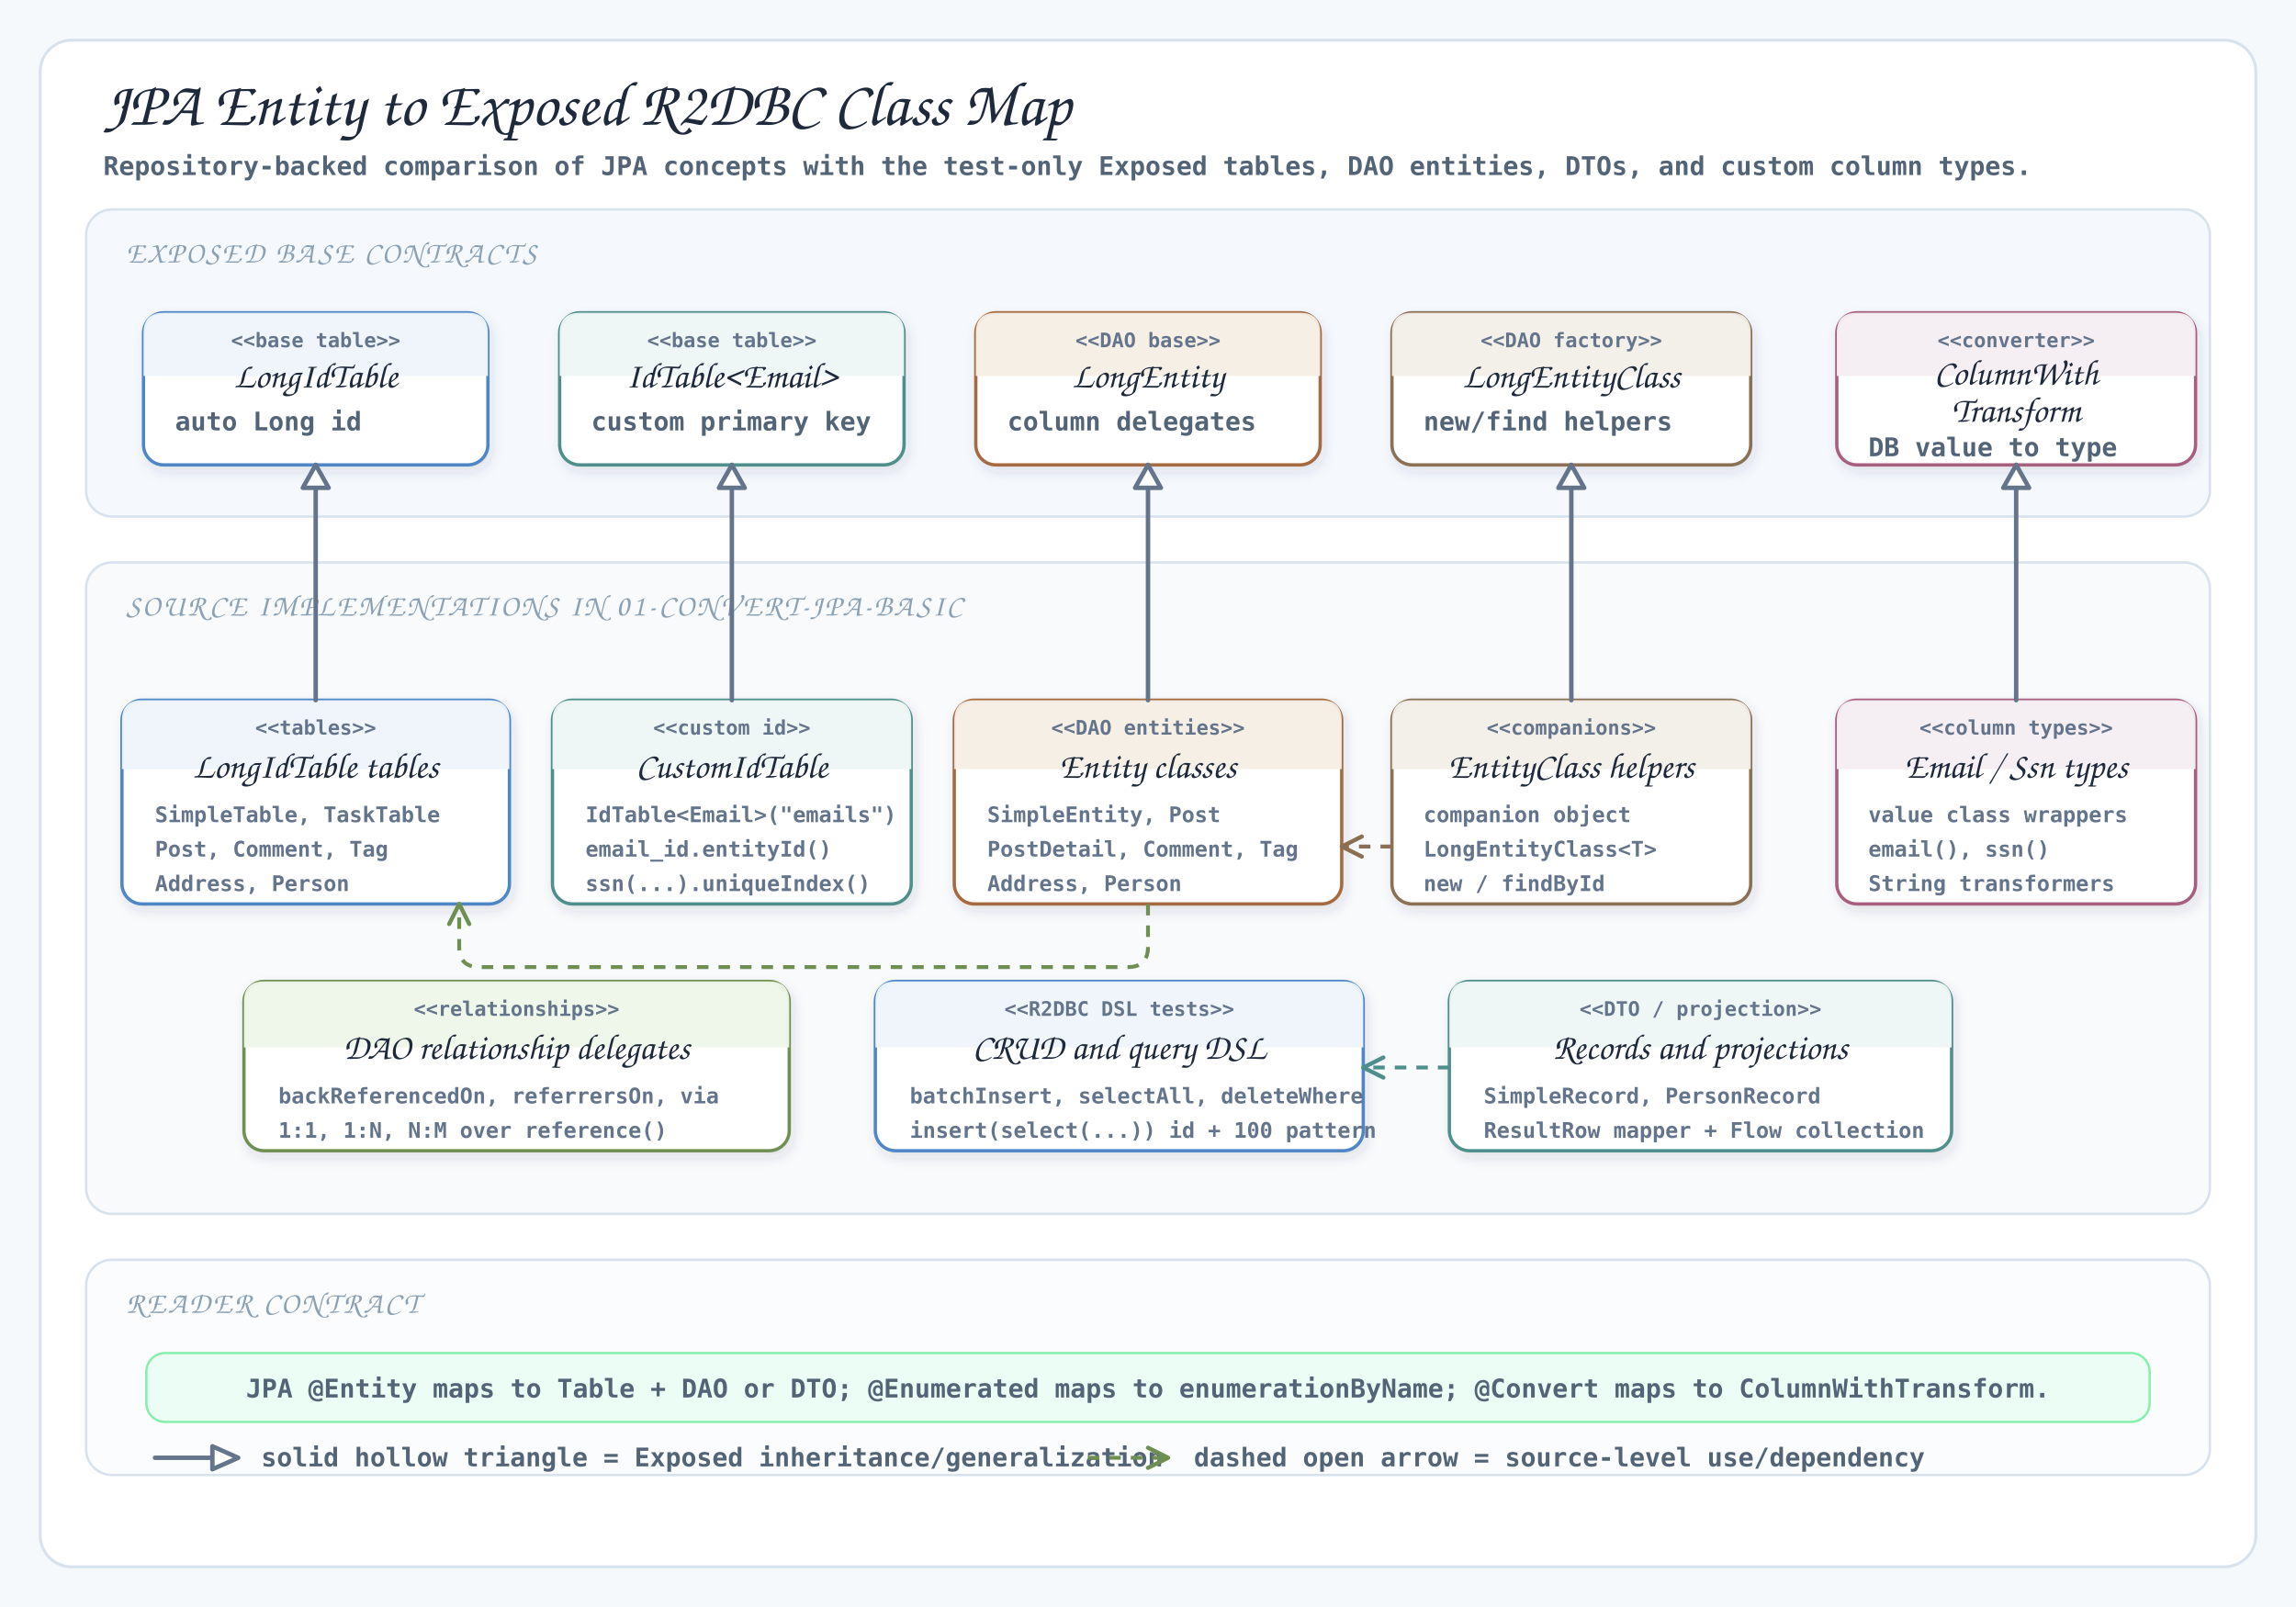
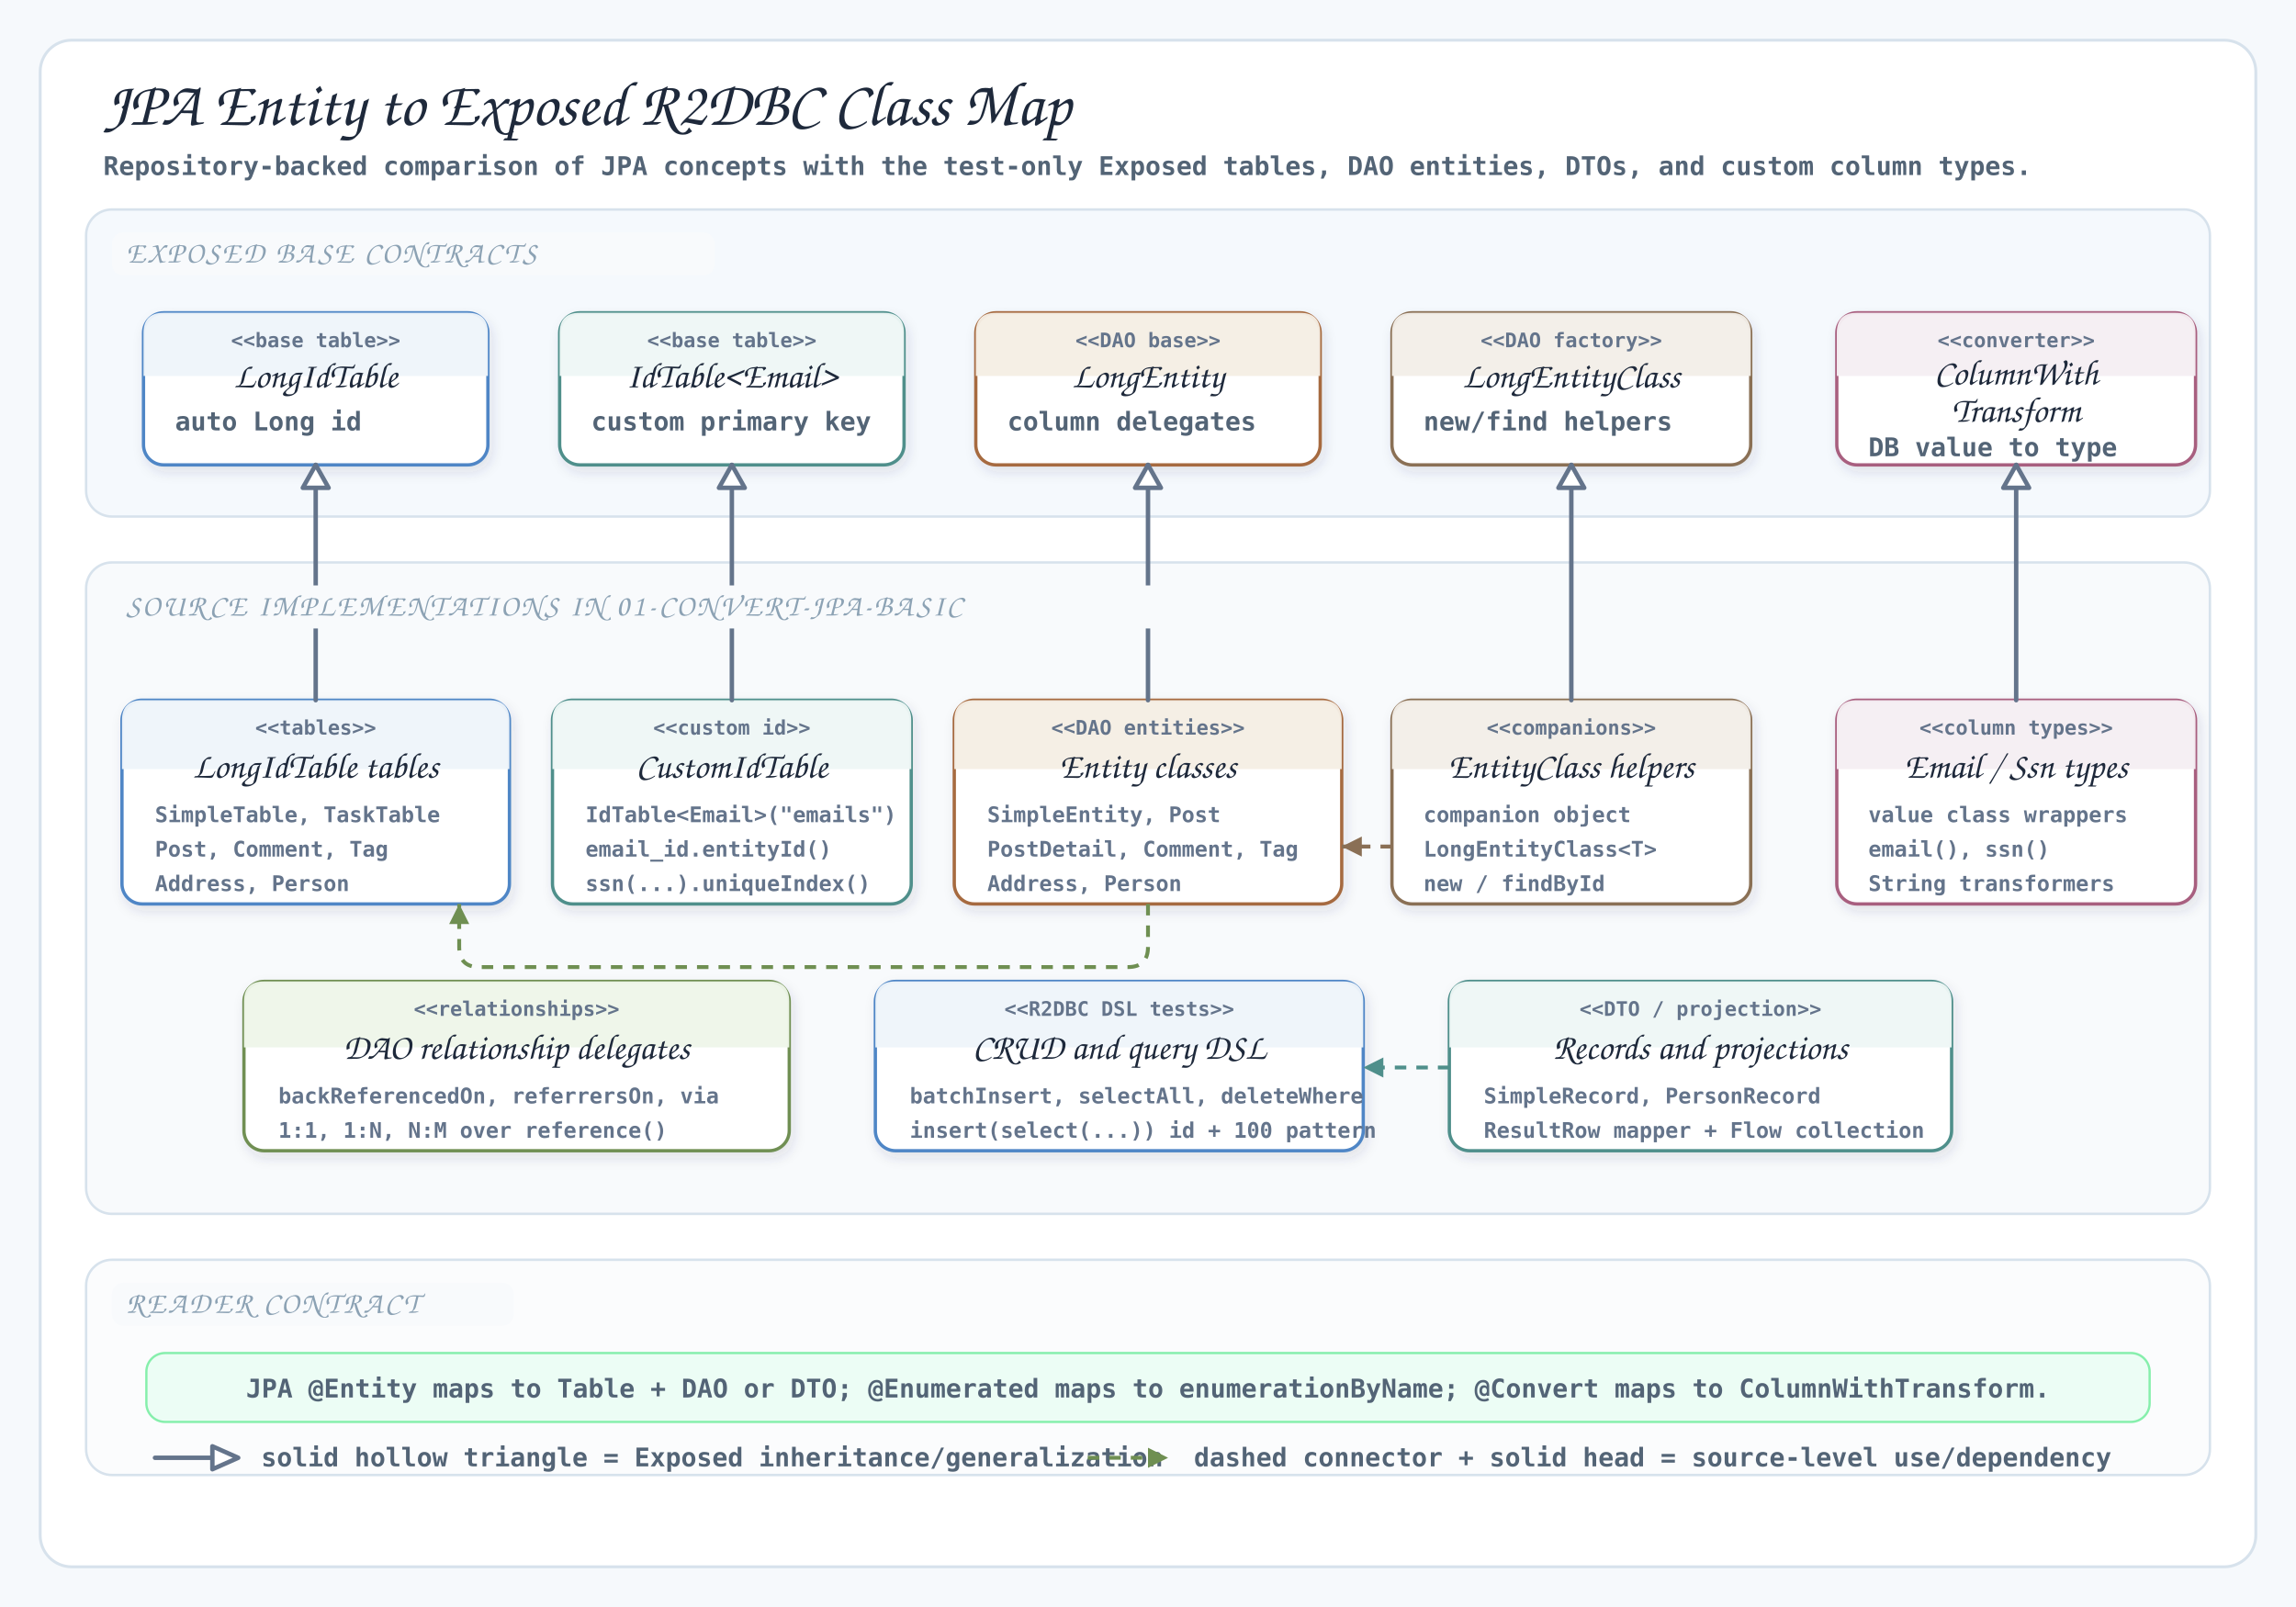
<svg xmlns="http://www.w3.org/2000/svg" viewBox="0 0 1600 1120" width="1600" height="1120" role="img" aria-label="JPA to Exposed R2DBC class mapping diagram">
  <defs>
    <filter id="softShadow" x="-8%" y="-8%" width="116%" height="124%">
      <feDropShadow dx="2" dy="4" stdDeviation="4" flood-color="#334155" flood-opacity="0.12" />
    </filter>
    <style>
      .canvas{fill:#f6f9fc}
      .frame{fill:#fff;stroke:#d7e2ec;stroke-width:2}
      .lane{fill:#f8fafc;stroke:#d7e2ec;stroke-width:1.7}
      .laneBase{fill:#f5f9fd}
      .laneRead{fill:#fbfcfd}
      .title{font-family:"Architects Daughter","Comic Sans MS",cursive;font-size:44px;fill:#1e293b}
      .subtitle,.detail,.legendText{font-family:"Comic Mono","SFMono-Regular",monospace;font-size:18px;fill:#536476;font-weight:700}
      .small{font-family:"Comic Mono","SFMono-Regular",monospace;font-size:15px;fill:#64748b;font-weight:700}
      .tiny{font-family:"Comic Mono","SFMono-Regular",monospace;font-size:14px;fill:#64748b;font-weight:700}
      .laneTitle{font-family:"Architects Daughter","Comic Sans MS",cursive;font-size:21px;letter-spacing:.08em;fill:#8ca2b4}
+       .laneLabelBg{fill:#f8fafc}
      .cardTitle{font-family:"Architects Daughter","Comic Sans MS",cursive;font-size:25px;fill:#1e293b}
      .card{filter:url(#softShadow)}
      .header{opacity:.96}
      .inherit{fill:none;stroke:#64748b;stroke-width:3.1;stroke-linecap:round;stroke-linejoin:round}
      .use{fill:none;stroke-width:2.7;stroke-dasharray:8 7;stroke-linecap:butt;stroke-linejoin:round}
      .tri{fill:#fff;stroke:#64748b;stroke-width:3.1;stroke-linejoin:round;stroke-dasharray:none;style:stroke-dasharray:none!important}
      .openHead{fill:none;stroke-width:2.9;stroke-linecap:round;stroke-linejoin:round;stroke-dasharray:none;style:stroke-dasharray:none!important}
+       .solidHead{stroke-width:0;stroke-dasharray:none;style:stroke-dasharray:none!important}
      .noteBox{fill:#ecfdf5;stroke:#86efac;stroke-width:1.6}
    </style>
  </defs>
  <rect width="1600" height="1120" class="canvas" />
  <rect x="28" y="28" width="1544" height="1064" rx="22" class="frame" />
  <text x="72" y="87" class="title">JPA Entity to Exposed R2DBC Class Map</text>
  <text x="72" y="122" class="subtitle">Repository-backed comparison of JPA concepts with the test-only Exposed tables, DAO entities, DTOs, and custom column types.</text>
  <rect x="60" y="146" width="1480" height="214" rx="18" class="lane laneBase" />
  <text x="88" y="183" class="laneTitle">EXPOSED BASE CONTRACTS</text>
  <rect x="60" y="392" width="1480" height="454" rx="18" class="lane" />
  <text x="88" y="429" class="laneTitle">SOURCE IMPLEMENTATIONS IN 01-CONVERT-JPA-BASIC</text>
  <rect x="60" y="878" width="1480" height="150" rx="18" class="lane laneRead" />
  <text x="88" y="915" class="laneTitle">READER CONTRACT</text>
  <g data-card="LongIdTable" data-x="100" data-y="218" data-width="240" data-height="106">
    <rect x="100" y="218" width="240" height="106" rx="14" fill="#fff" stroke="#4f86c6" stroke-width="2.3" class="card" />
    <path class="header" d="M100,262 L100,232 Q100,218 114,218 L326,218 Q340,218 340,232 L340,262 Z" fill="#eef5fa" />
    <text x="220" y="242" class="tiny" text-anchor="middle">&lt;&lt;base table&gt;&gt;</text>
    <text x="220" y="270" class="cardTitle" text-anchor="middle">LongIdTable</text>
    <text x="122" y="300" class="detail">auto Long id</text>
  </g>
  <g data-card="IdTableEmail" data-x="390" data-y="218" data-width="240" data-height="106">
    <rect x="390" y="218" width="240" height="106" rx="14" fill="#fff" stroke="#4f8f8b" stroke-width="2.3" class="card" />
    <path class="header" d="M390,262 L390,232 Q390,218 404,218 L616,218 Q630,218 630,232 L630,262 Z" fill="#eef7f6" />
    <text x="510" y="242" class="tiny" text-anchor="middle">&lt;&lt;base table&gt;&gt;</text>
    <text x="510" y="270" class="cardTitle" text-anchor="middle">IdTable&lt;Email&gt;</text>
    <text x="412" y="300" class="detail">custom primary key</text>
  </g>
  <g data-card="LongEntity" data-x="680" data-y="218" data-width="240" data-height="106">
    <rect x="680" y="218" width="240" height="106" rx="14" fill="#fff" stroke="#a66a3f" stroke-width="2.3" class="card" />
    <path class="header" d="M680,262 L680,232 Q680,218 694,218 L906,218 Q920,218 920,232 L920,262 Z" fill="#f5eee4" />
    <text x="800" y="242" class="tiny" text-anchor="middle">&lt;&lt;DAO base&gt;&gt;</text>
    <text x="800" y="270" class="cardTitle" text-anchor="middle">LongEntity</text>
    <text x="702" y="300" class="detail">column delegates</text>
  </g>
  <g data-card="LongEntityClass" data-x="970" data-y="218" data-width="250" data-height="106">
    <rect x="970" y="218" width="250" height="106" rx="14" fill="#fff" stroke="#8a6f55" stroke-width="2.3" class="card" />
    <path class="header" d="M970,262 L970,232 Q970,218 984,218 L1206,218 Q1220,218 1220,232 L1220,262 Z" fill="#f3eee8" />
    <text x="1095" y="242" class="tiny" text-anchor="middle">&lt;&lt;DAO factory&gt;&gt;</text>
    <text x="1095" y="270" class="cardTitle" text-anchor="middle">LongEntityClass</text>
    <text x="992" y="300" class="detail">new/find helpers</text>
  </g>
  <g data-card="ColumnWithTransform" data-x="1280" data-y="218" data-width="250" data-height="106">
    <rect x="1280" y="218" width="250" height="106" rx="14" fill="#fff" stroke="#a85f7f" stroke-width="2.3" class="card" />
    <path class="header" d="M1280,262 L1280,232 Q1280,218 1294,218 L1516,218 Q1530,218 1530,232 L1530,262 Z" fill="#f5eef2" />
    <text x="1405" y="242" class="tiny" text-anchor="middle">&lt;&lt;converter&gt;&gt;</text>
    <text x="1405" y="268" class="cardTitle" text-anchor="middle">ColumnWith</text>
    <text x="1405" y="294" class="cardTitle" text-anchor="middle">Transform</text>
    <text x="1302" y="318" class="detail">DB value to type</text>
  </g>
  <g data-card="LongIdTableTables" data-x="85" data-y="488" data-width="270" data-height="142">
    <rect x="85" y="488" width="270" height="142" rx="14" fill="#fff" stroke="#4f86c6" stroke-width="2.3" class="card" />
    <path class="header" d="M85,536 L85,502 Q85,488 99,488 L341,488 Q355,488 355,502 L355,536 Z" fill="#eef5fa" />
    <text x="220" y="512" class="tiny" text-anchor="middle">&lt;&lt;tables&gt;&gt;</text>
    <text x="220" y="542" class="cardTitle" text-anchor="middle">LongIdTable tables</text>
    <text x="108" y="573" class="small">SimpleTable, TaskTable</text>
    <text x="108" y="597" class="small">Post, Comment, Tag</text>
    <text x="108" y="621" class="small">Address, Person</text>
  </g>
  <g data-card="CustomIdTable" data-x="385" data-y="488" data-width="250" data-height="142">
    <rect x="385" y="488" width="250" height="142" rx="14" fill="#fff" stroke="#4f8f8b" stroke-width="2.3" class="card" />
    <path class="header" d="M385,536 L385,502 Q385,488 399,488 L621,488 Q635,488 635,502 L635,536 Z" fill="#eef7f6" />
    <text x="510" y="512" class="tiny" text-anchor="middle">&lt;&lt;custom id&gt;&gt;</text>
    <text x="510" y="542" class="cardTitle" text-anchor="middle">CustomIdTable</text>
    <text x="408" y="573" class="small">IdTable&lt;Email&gt;("emails")</text>
    <text x="408" y="597" class="small">email_id.entityId()</text>
    <text x="408" y="621" class="small">ssn(...).uniqueIndex()</text>
  </g>
  <g data-card="DaoEntities" data-x="665" data-y="488" data-width="270" data-height="142">
    <rect x="665" y="488" width="270" height="142" rx="14" fill="#fff" stroke="#a66a3f" stroke-width="2.3" class="card" />
    <path class="header" d="M665,536 L665,502 Q665,488 679,488 L921,488 Q935,488 935,502 L935,536 Z" fill="#f5eee4" />
    <text x="800" y="512" class="tiny" text-anchor="middle">&lt;&lt;DAO entities&gt;&gt;</text>
    <text x="800" y="542" class="cardTitle" text-anchor="middle">Entity classes</text>
    <text x="688" y="573" class="small">SimpleEntity, Post</text>
    <text x="688" y="597" class="small">PostDetail, Comment, Tag</text>
    <text x="688" y="621" class="small">Address, Person</text>
  </g>
  <g data-card="EntityFactories" data-x="970" data-y="488" data-width="250" data-height="142">
    <rect x="970" y="488" width="250" height="142" rx="14" fill="#fff" stroke="#8a6f55" stroke-width="2.3" class="card" />
    <path class="header" d="M970,536 L970,502 Q970,488 984,488 L1206,488 Q1220,488 1220,502 L1220,536 Z" fill="#f3eee8" />
    <text x="1095" y="512" class="tiny" text-anchor="middle">&lt;&lt;companions&gt;&gt;</text>
    <text x="1095" y="542" class="cardTitle" text-anchor="middle">EntityClass helpers</text>
    <text x="992" y="573" class="small">companion object</text>
    <text x="992" y="597" class="small">LongEntityClass&lt;T&gt;</text>
    <text x="992" y="621" class="small">new / findById</text>
  </g>
  <g data-card="EmailSsnTypes" data-x="1280" data-y="488" data-width="250" data-height="142">
    <rect x="1280" y="488" width="250" height="142" rx="14" fill="#fff" stroke="#a85f7f" stroke-width="2.3" class="card" />
    <path class="header" d="M1280,536 L1280,502 Q1280,488 1294,488 L1516,488 Q1530,488 1530,502 L1530,536 Z" fill="#f5eef2" />
    <text x="1405" y="512" class="tiny" text-anchor="middle">&lt;&lt;column types&gt;&gt;</text>
    <text x="1405" y="542" class="cardTitle" text-anchor="middle">Email / Ssn types</text>
    <text x="1302" y="573" class="small">value class wrappers</text>
    <text x="1302" y="597" class="small">email(), ssn()</text>
    <text x="1302" y="621" class="small">String transformers</text>
  </g>
  <g data-card="RelationshipDelegates" data-x="170" data-y="684" data-width="380" data-height="118">
    <rect x="170" y="684" width="380" height="118" rx="14" fill="#fff" stroke="#6f8f52" stroke-width="2.3" class="card" />
    <path class="header" d="M170,730 L170,698 Q170,684 184,684 L536,684 Q550,684 550,698 L550,730 Z" fill="#eef6e9" />
    <text x="360" y="708" class="tiny" text-anchor="middle">&lt;&lt;relationships&gt;&gt;</text>
    <text x="360" y="738" class="cardTitle" text-anchor="middle">DAO relationship delegates</text>
    <text x="194" y="769" class="small">backReferencedOn, referrersOn, via</text>
    <text x="194" y="793" class="small">1:1, 1:N, N:M over reference()</text>
  </g>
  <g data-card="DslDmlTests" data-x="610" data-y="684" data-width="340" data-height="118">
    <rect x="610" y="684" width="340" height="118" rx="14" fill="#fff" stroke="#4f86c6" stroke-width="2.3" class="card" />
    <path class="header" d="M610,730 L610,698 Q610,684 624,684 L936,684 Q950,684 950,698 L950,730 Z" fill="#eef5fa" />
    <text x="780" y="708" class="tiny" text-anchor="middle">&lt;&lt;R2DBC DSL tests&gt;&gt;</text>
    <text x="780" y="738" class="cardTitle" text-anchor="middle">CRUD and query DSL</text>
    <text x="634" y="769" class="small">batchInsert, selectAll, deleteWhere</text>
    <text x="634" y="793" class="small">insert(select(...)) id + 100 pattern</text>
  </g>
  <g data-card="DtoRecords" data-x="1010" data-y="684" data-width="350" data-height="118">
    <rect x="1010" y="684" width="350" height="118" rx="14" fill="#fff" stroke="#4f8f8b" stroke-width="2.3" class="card" />
    <path class="header" d="M1010,730 L1010,698 Q1010,684 1024,684 L1346,684 Q1360,684 1360,698 L1360,730 Z" fill="#eef7f6" />
    <text x="1185" y="708" class="tiny" text-anchor="middle">&lt;&lt;DTO / projection&gt;&gt;</text>
    <text x="1185" y="738" class="cardTitle" text-anchor="middle">Records and projections</text>
    <text x="1034" y="769" class="small">SimpleRecord, PersonRecord</text>
    <text x="1034" y="793" class="small">ResultRow mapper + Flow collection</text>
  </g>
  <path class="inherit" data-connector="inherit-long-id-table" d="M 220 488 L 220 324" />
  <polygon class="tri" points="220,324 211,340 229,340" stroke-dasharray="none" style="stroke-dasharray:none!important" />
  <path class="inherit" data-connector="inherit-id-table-email" d="M 510 488 L 510 324" />
  <polygon class="tri" points="510,324 501,340 519,340" stroke-dasharray="none" style="stroke-dasharray:none!important" />
  <path class="inherit" data-connector="inherit-long-entity" d="M 800 488 L 800 324" />
  <polygon class="tri" points="800,324 791,340 809,340" stroke-dasharray="none" style="stroke-dasharray:none!important" />
  <path class="inherit" data-connector="inherit-entity-class" d="M 1095 488 L 1095 324" />
  <polygon class="tri" points="1095,324 1086,340 1104,340" stroke-dasharray="none" style="stroke-dasharray:none!important" />
  <path class="inherit" data-connector="inherit-column-transform" d="M 1405 488 L 1405 324" />
  <polygon class="tri" points="1405,324 1396,340 1414,340" stroke-dasharray="none" style="stroke-dasharray:none!important" />
  <path class="use" data-connector="dao-uses-tables" d="M 800 630 L 800 660 Q 800 674 786 674 L 334 674 Q 320 674 320 660 L 320 630" stroke="#6f8f52" />
-   <polyline class="openHead" points="313,644 320,630 327,644" stroke="#6f8f52" stroke-dasharray="none" style="stroke-dasharray:none!important" />
+   <polygon class="solidHead" points="320,630 313,644 327,644" fill="#6f8f52" stroke-dasharray="none" style="stroke-dasharray:none!important" />
  <path class="use" data-connector="factory-creates-dao" d="M 970 590 L 935 590" stroke="#8a6f55" />
-   <polyline class="openHead" points="949,583 935,590 949,597" stroke="#8a6f55" stroke-dasharray="none" style="stroke-dasharray:none!important" />
+   <polygon class="solidHead" points="935,590 949,583 949,597" fill="#8a6f55" stroke-dasharray="none" style="stroke-dasharray:none!important" />
  <path class="use" data-connector="records-read-result-row" d="M 1010 744 L 950 744" stroke="#4f8f8b" />
-   <polyline class="openHead" points="964,737 950,744 964,751" stroke="#4f8f8b" stroke-dasharray="none" style="stroke-dasharray:none!important" />
+   <polygon class="solidHead" points="950,744 964,737 964,751" fill="#4f8f8b" stroke-dasharray="none" style="stroke-dasharray:none!important" />
+   <rect class="laneLabelBg" x="78" y="162" width="420" height="30" rx="8" />
+   <text x="88" y="183" class="laneTitle">EXPOSED BASE CONTRACTS</text>
+   <rect class="laneLabelBg" x="78" y="408" width="780" height="30" rx="8" />
+   <text x="88" y="429" class="laneTitle">SOURCE IMPLEMENTATIONS IN 01-CONVERT-JPA-BASIC</text>
+   <rect class="laneLabelBg" x="78" y="894" width="280" height="30" rx="8" />
+   <text x="88" y="915" class="laneTitle">READER CONTRACT</text>
  <g data-card="JpaMapping" data-x="102" data-y="943" data-width="1396" data-height="48">
    <rect x="102" y="943" width="1396" height="48" rx="13" class="noteBox" />
    <text x="800" y="974" class="legendText" text-anchor="middle">JPA @Entity maps to Table + DAO or DTO; @Enumerated maps to enumerationByName; @Convert maps to ColumnWithTransform.</text>
  </g>
  <g transform="translate(108 1000)">
    <path class="inherit" d="M 0 16 L 56 16" />
    <polygon class="tri" points="58,16 40,8 40,24" stroke-dasharray="none" style="stroke-dasharray:none!important" />
    <text x="74" y="22" class="legendText">solid hollow triangle = Exposed inheritance/generalization</text>
    <path class="use" d="M 650 16 L 706 16" stroke="#6f8f52" />
-     <polyline class="openHead" points="692,9 706,16 692,23" stroke="#6f8f52" stroke-dasharray="none" style="stroke-dasharray:none!important" />
-     <text x="724" y="22" class="legendText">dashed open arrow = source-level use/dependency</text>
+     <polygon class="solidHead" points="706,16 692,9 692,23" fill="#6f8f52" stroke-dasharray="none" style="stroke-dasharray:none!important" />
+     <text x="724" y="22" class="legendText">dashed connector + solid head = source-level use/dependency</text>
  </g>
</svg>
